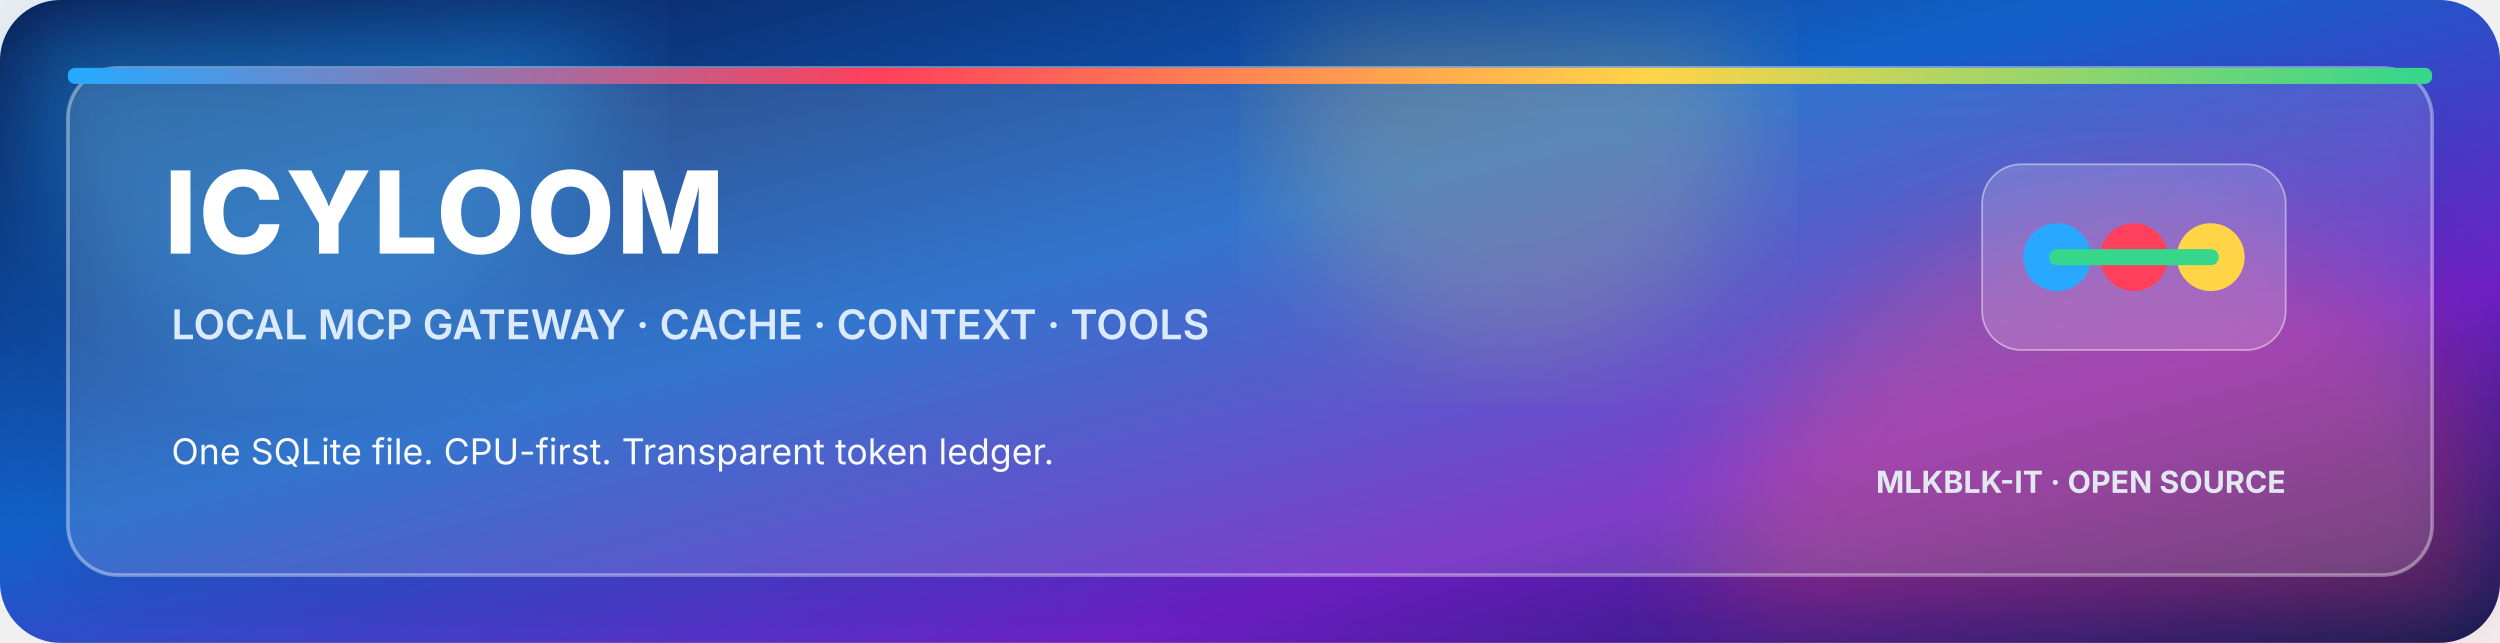
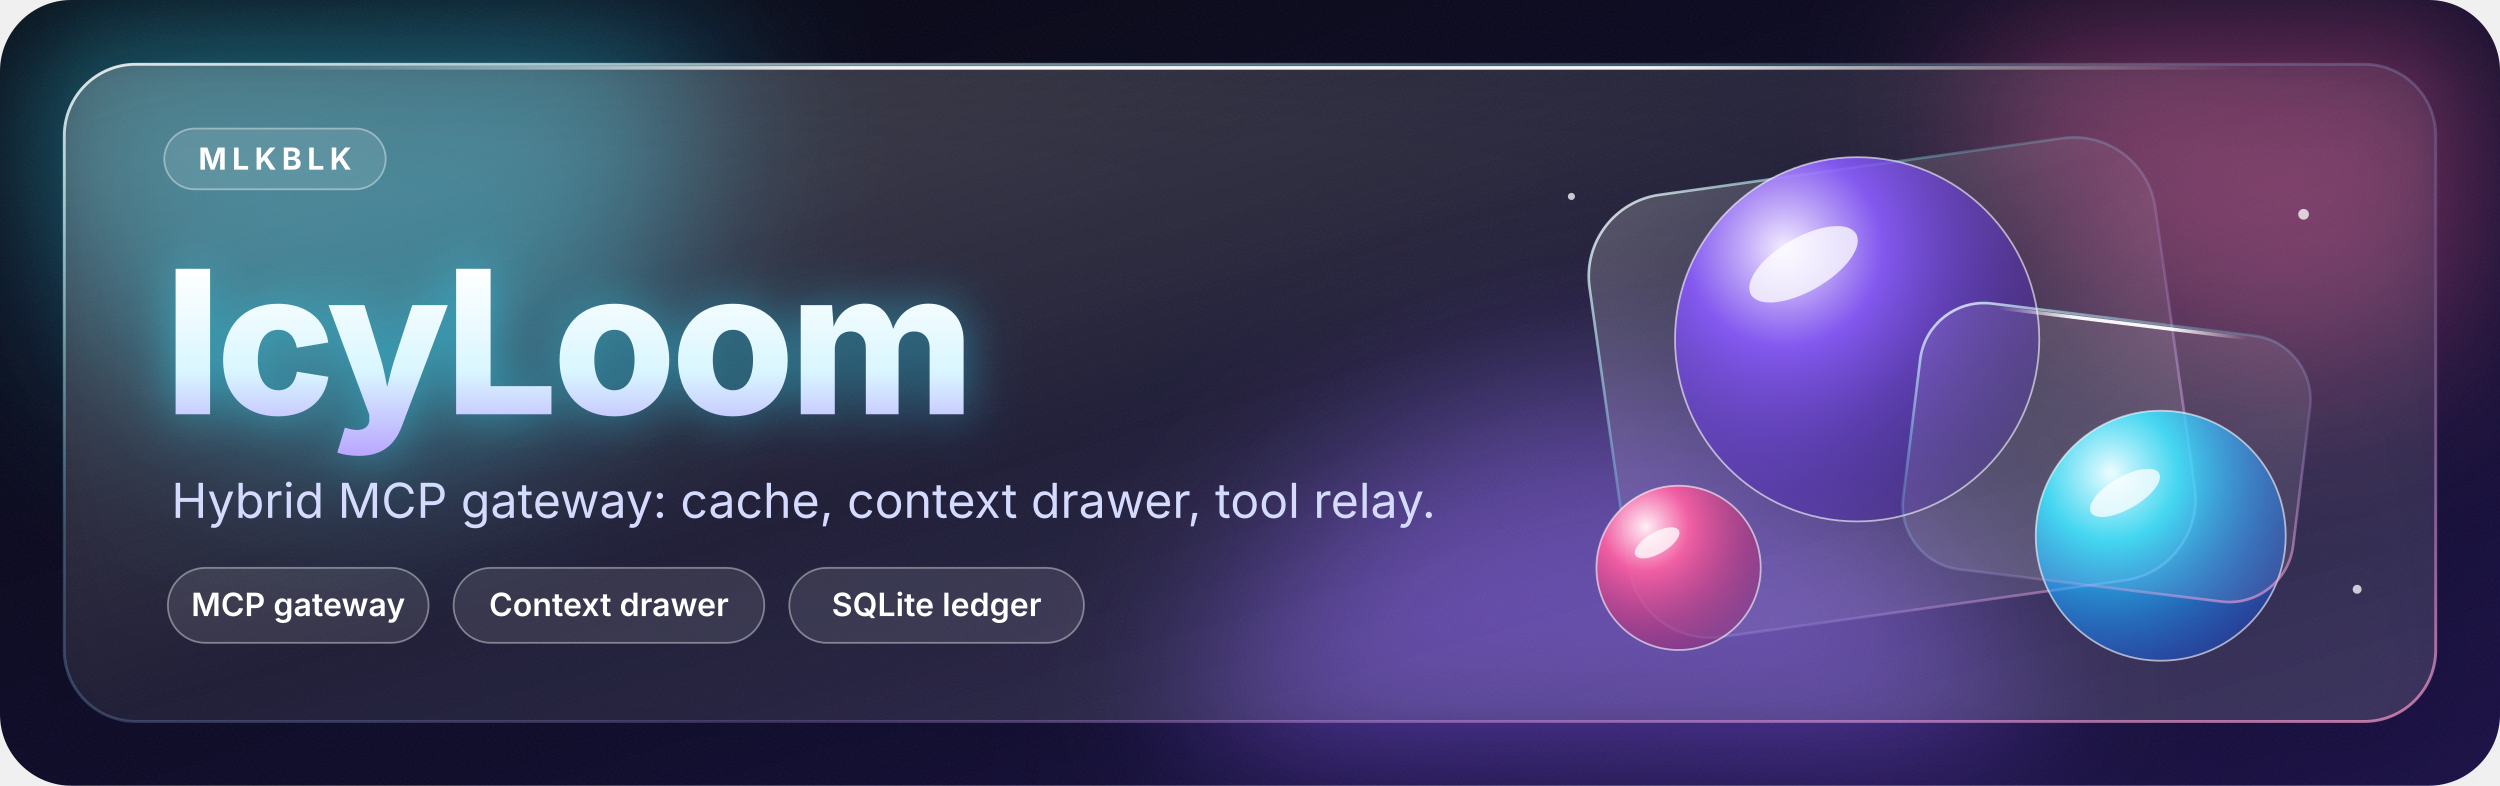
- <svg xmlns="http://www.w3.org/2000/svg" viewBox="0 0 1400 360" role="img" aria-labelledby="title desc">
+ <svg xmlns="http://www.w3.org/2000/svg" viewBox="0 0 1400 440" role="img" aria-label="IcyLoom by MLKBLK">
  <defs>
+     <clipPath id="k">
+       <rect width="1400" height="440" rx="40" />
+     </clipPath>
    <linearGradient id="bg" x1="0" y1="0" x2="1" y2="1">
-       <stop stop-color="#071a4d" />
-       <stop offset=".42" stop-color="#1261c9" />
-       <stop offset=".72" stop-color="#6c1fc5" />
-       <stop offset="1" stop-color="#071a4d" />
+       <stop offset="0" stop-color="#05060f" />
+       <stop offset=".6" stop-color="#0d0a2b" />
+       <stop offset="1" stop-color="#1a0f45" />
    </linearGradient>
-     <linearGradient id="rainbow" x1="0" y1="0" x2="1" y2="0">
-       <stop stop-color="#28a9ff" />
-       <stop offset=".34" stop-color="#ff405c" />
-       <stop offset=".67" stop-color="#ffd447" />
-       <stop offset="1" stop-color="#36d68b" />
+     <linearGradient id="gl" x1="0" y1="0" x2="1" y2="1">
+       <stop offset="0" stop-color="#fff" stop-opacity=".22" />
+       <stop offset=".5" stop-color="#fff" stop-opacity=".06" />
+       <stop offset="1" stop-color="#fff" stop-opacity=".12" />
    </linearGradient>
-     <filter id="blur">
-       <feGaussianBlur stdDeviation="32" />
+     <linearGradient id="ed" x1="0" y1="0" x2="1" y2="1">
+       <stop offset="0" stop-color="#fff" stop-opacity=".85" />
+       <stop offset=".35" stop-color="#7df3ff" stop-opacity=".25" />
+       <stop offset=".65" stop-color="#c9a8ff" stop-opacity=".2" />
+       <stop offset="1" stop-color="#ff9ccb" stop-opacity=".7" />
+     </linearGradient>
+     <linearGradient id="sp" x1="0" y1="0" x2="1" y2="0">
+       <stop offset="0" stop-color="#fff" stop-opacity="0" />
+       <stop offset=".3" stop-color="#fff" stop-opacity=".95" />
+       <stop offset=".7" stop-color="#fff" stop-opacity=".95" />
+       <stop offset="1" stop-color="#fff" stop-opacity="0" />
+     </linearGradient>
+     <linearGradient id="ik" x1="0" y1="0" x2="0" y2="1">
+       <stop offset="0" stop-color="#fff" />
+       <stop offset=".55" stop-color="#d9f6ff" />
+       <stop offset="1" stop-color="#b9a6ff" />
+     </linearGradient>
+     <radialGradient id="c" cx=".3" cy=".25" r=".9">
+       <stop offset="0" stop-color="#eafcff" />
+       <stop offset=".3" stop-color="#2de2ff" stop-opacity=".9" />
+       <stop offset="1" stop-color="#0a4bff" stop-opacity=".3" />
+     </radialGradient>
+     <radialGradient id="v" cx=".3" cy=".25" r=".9">
+       <stop offset="0" stop-color="#f3ecff" />
+       <stop offset=".3" stop-color="#8a5bff" stop-opacity=".9" />
+       <stop offset="1" stop-color="#34158f" stop-opacity=".3" />
+     </radialGradient>
+     <radialGradient id="r" cx=".3" cy=".25" r=".9">
+       <stop offset="0" stop-color="#fff0f7" />
+       <stop offset=".3" stop-color="#ff5fa2" stop-opacity=".9" />
+       <stop offset="1" stop-color="#9c1458" stop-opacity=".3" />
+     </radialGradient>
+     <filter id="b" x="-60%" y="-60%" width="220%" height="220%">
+       <feGaussianBlur stdDeviation="50" />
    </filter>
-     <filter id="shadow">
-       <feDropShadow dx="0" dy="18" stdDeviation="18" flood-color="#020617" flood-opacity=".35" />
+     <filter id="g" x="-20%" y="-40%" width="140%" height="180%">
+       <feGaussianBlur stdDeviation="14" />
+     </filter>
+     <filter id="s" x="-20%" y="-20%" width="140%" height="160%">
+       <feDropShadow dx="0" dy="24" stdDeviation="24" flood-color="#000" flood-opacity=".45" />
+     </filter>
+     <filter id="n">
+       <feTurbulence type="fractalNoise" baseFrequency=".85" numOctaves="2" seed="7" />
+       <feColorMatrix values="0 0 0 0 1 0 0 0 0 1 0 0 0 0 1 .6 0 0 0 0" />
    </filter>
  </defs>
-   <rect width="1400" height="360" rx="34" fill="url(#bg)" />
-   <circle cx="170" cy="25" r="170" fill="#28a9ff" opacity=".38" filter="url(#blur)" />
-   <circle cx="1190" cy="350" r="230" fill="#ff405c" opacity=".30" filter="url(#blur)" />
-   <circle cx="850" cy="70" r="130" fill="#ffd447" opacity=".20" filter="url(#blur)" />
-   <rect x="38" y="38" width="1324" height="284" rx="28" fill="#fff" fill-opacity=".12" stroke="#fff" stroke-opacity=".38" stroke-width="2" filter="url(#shadow)" />
-   <rect x="38" y="38" width="1324" height="9" rx="4" fill="url(#rainbow)" />
-   <g font-family="Inter,Segoe UI,Arial,sans-serif" fill="#fff">
-     <text x="92" y="142" font-size="64" font-weight="800" letter-spacing="1">ICYLOOM</text>
-     <text x="96" y="190" font-size="23" font-weight="600" fill="#dbeafe">LOCAL MCP GATEWAY · CACHE · CONTEXT · TOOLS</text>
-     <text x="96" y="260" font-size="20" fill="#f8fafc">One SQLite file. CPU-first. Transparent token ledger.</text>
-     <text x="1280" y="276" text-anchor="end" font-size="17" font-weight="700" fill="#e2e8f0">MLKBLK-IT · OPEN SOURCE</text>
+   <g clip-path="url(#k)">
+     <rect width="1400" height="440" fill="url(#bg)" />
+     <circle cx="200" cy="60" r="190" fill="#2de2ff" opacity=".45" filter="url(#b)" />
+     <circle cx="900" cy="450" r="230" fill="#8a5bff" opacity=".55" filter="url(#b)" />
+     <circle cx="1280" cy="40" r="170" fill="#ff5fa2" opacity=".42" filter="url(#b)" />
+     <rect width="1400" height="440" filter="url(#n)" opacity=".07" />
  </g>
-   <g transform="translate(1110 92)">
-     <rect width="170" height="104" rx="22" fill="#fff" fill-opacity=".16" stroke="#fff" stroke-opacity=".45" />
-     <circle cx="42" cy="52" r="19" fill="#28a9ff" />
-     <circle cx="85" cy="52" r="19" fill="#ff405c" />
-     <circle cx="128" cy="52" r="19" fill="#ffd447" />
-     <path d="M42 52h86" stroke="#36d68b" stroke-width="9" stroke-linecap="round" />
+   <rect x="36" y="36" width="1328" height="368" rx="40" fill="url(#gl)" stroke="url(#ed)" stroke-width="1.6" filter="url(#s)" />
+   <rect x="140" y="37" width="1120" height="2" rx="1" fill="url(#sp)" />
+   <g font-family="Inter,'Segoe UI Variable Display','SF Pro Display',system-ui,Arial,sans-serif">
+     <rect x="92" y="72" width="124" height="34" rx="17" fill="#fff" fill-opacity=".10" stroke="#fff" stroke-opacity=".4" />
+     <text x="154" y="95" font-size="17" font-weight="700" letter-spacing="3" text-anchor="middle" fill="#fff">MLKBLK</text>
+     <text x="92" y="232" font-size="112" font-weight="800" letter-spacing="-3" fill="#2de2ff" opacity=".5" filter="url(#g)">IcyLoom</text>
+     <text x="92" y="232" font-size="112" font-weight="800" letter-spacing="-3" fill="url(#ik)">IcyLoom</text>
+     <text x="96" y="290" font-size="27" fill="#d5dbff">Hybrid MCP gateway: cache, context drawer, tool relay.</text>
+     <g font-size="18" font-weight="600" fill="#fff">
+       <rect x="94" y="318" width="146" height="42" rx="21" fill="#fff" fill-opacity=".10" stroke="#fff" stroke-opacity=".4" />
+       <text x="167" y="345" text-anchor="middle">MCP gateway</text>
+       <rect x="254" y="318" width="174" height="42" rx="21" fill="#fff" fill-opacity=".10" stroke="#fff" stroke-opacity=".4" />
+       <text x="341" y="345" text-anchor="middle">Context drawer</text>
+       <rect x="442" y="318" width="165" height="42" rx="21" fill="#fff" fill-opacity=".10" stroke="#fff" stroke-opacity=".4" />
+       <text x="524.5" y="345" text-anchor="middle">SQLite ledger</text>
+     </g>
+   </g>
+   <g transform="rotate(-8 1060 220)">
+     <rect x="900" y="92" width="320" height="250" rx="46" fill="url(#gl)" stroke="url(#ed)" stroke-width="1.5" />
+   </g>
+   <circle cx="1040" cy="190" r="102" fill="url(#v)" stroke="#fff" stroke-opacity=".6" />
+   <circle cx="1210" cy="300" r="70" fill="url(#c)" stroke="#fff" stroke-opacity=".6" />
+   <circle cx="940" cy="318" r="46" fill="url(#r)" stroke="#fff" stroke-opacity=".6" />
+   <g transform="rotate(7 1160 250)">
+     <rect x="1070" y="176" width="220" height="150" rx="36" fill="#fff" fill-opacity=".10" stroke="url(#ed)" stroke-width="1.5" />
+     <rect x="1110" y="177" width="140" height="2" rx="1" fill="url(#sp)" />
+   </g>
+   <g fill="#fff" fill-opacity=".75">
+     <ellipse cx="1010" cy="148" rx="34" ry="15" transform="rotate(-30 1010 148)" />
+     <ellipse cx="1190" cy="276" rx="22" ry="9" transform="rotate(-30 1190 276)" />
+     <ellipse cx="928" cy="304" rx="14" ry="6" transform="rotate(-30 928 304)" />
+     <circle cx="1290" cy="120" r="3" />
+     <circle cx="880" cy="110" r="2" />
+     <circle cx="1320" cy="330" r="2.5" />
  </g>
</svg>
